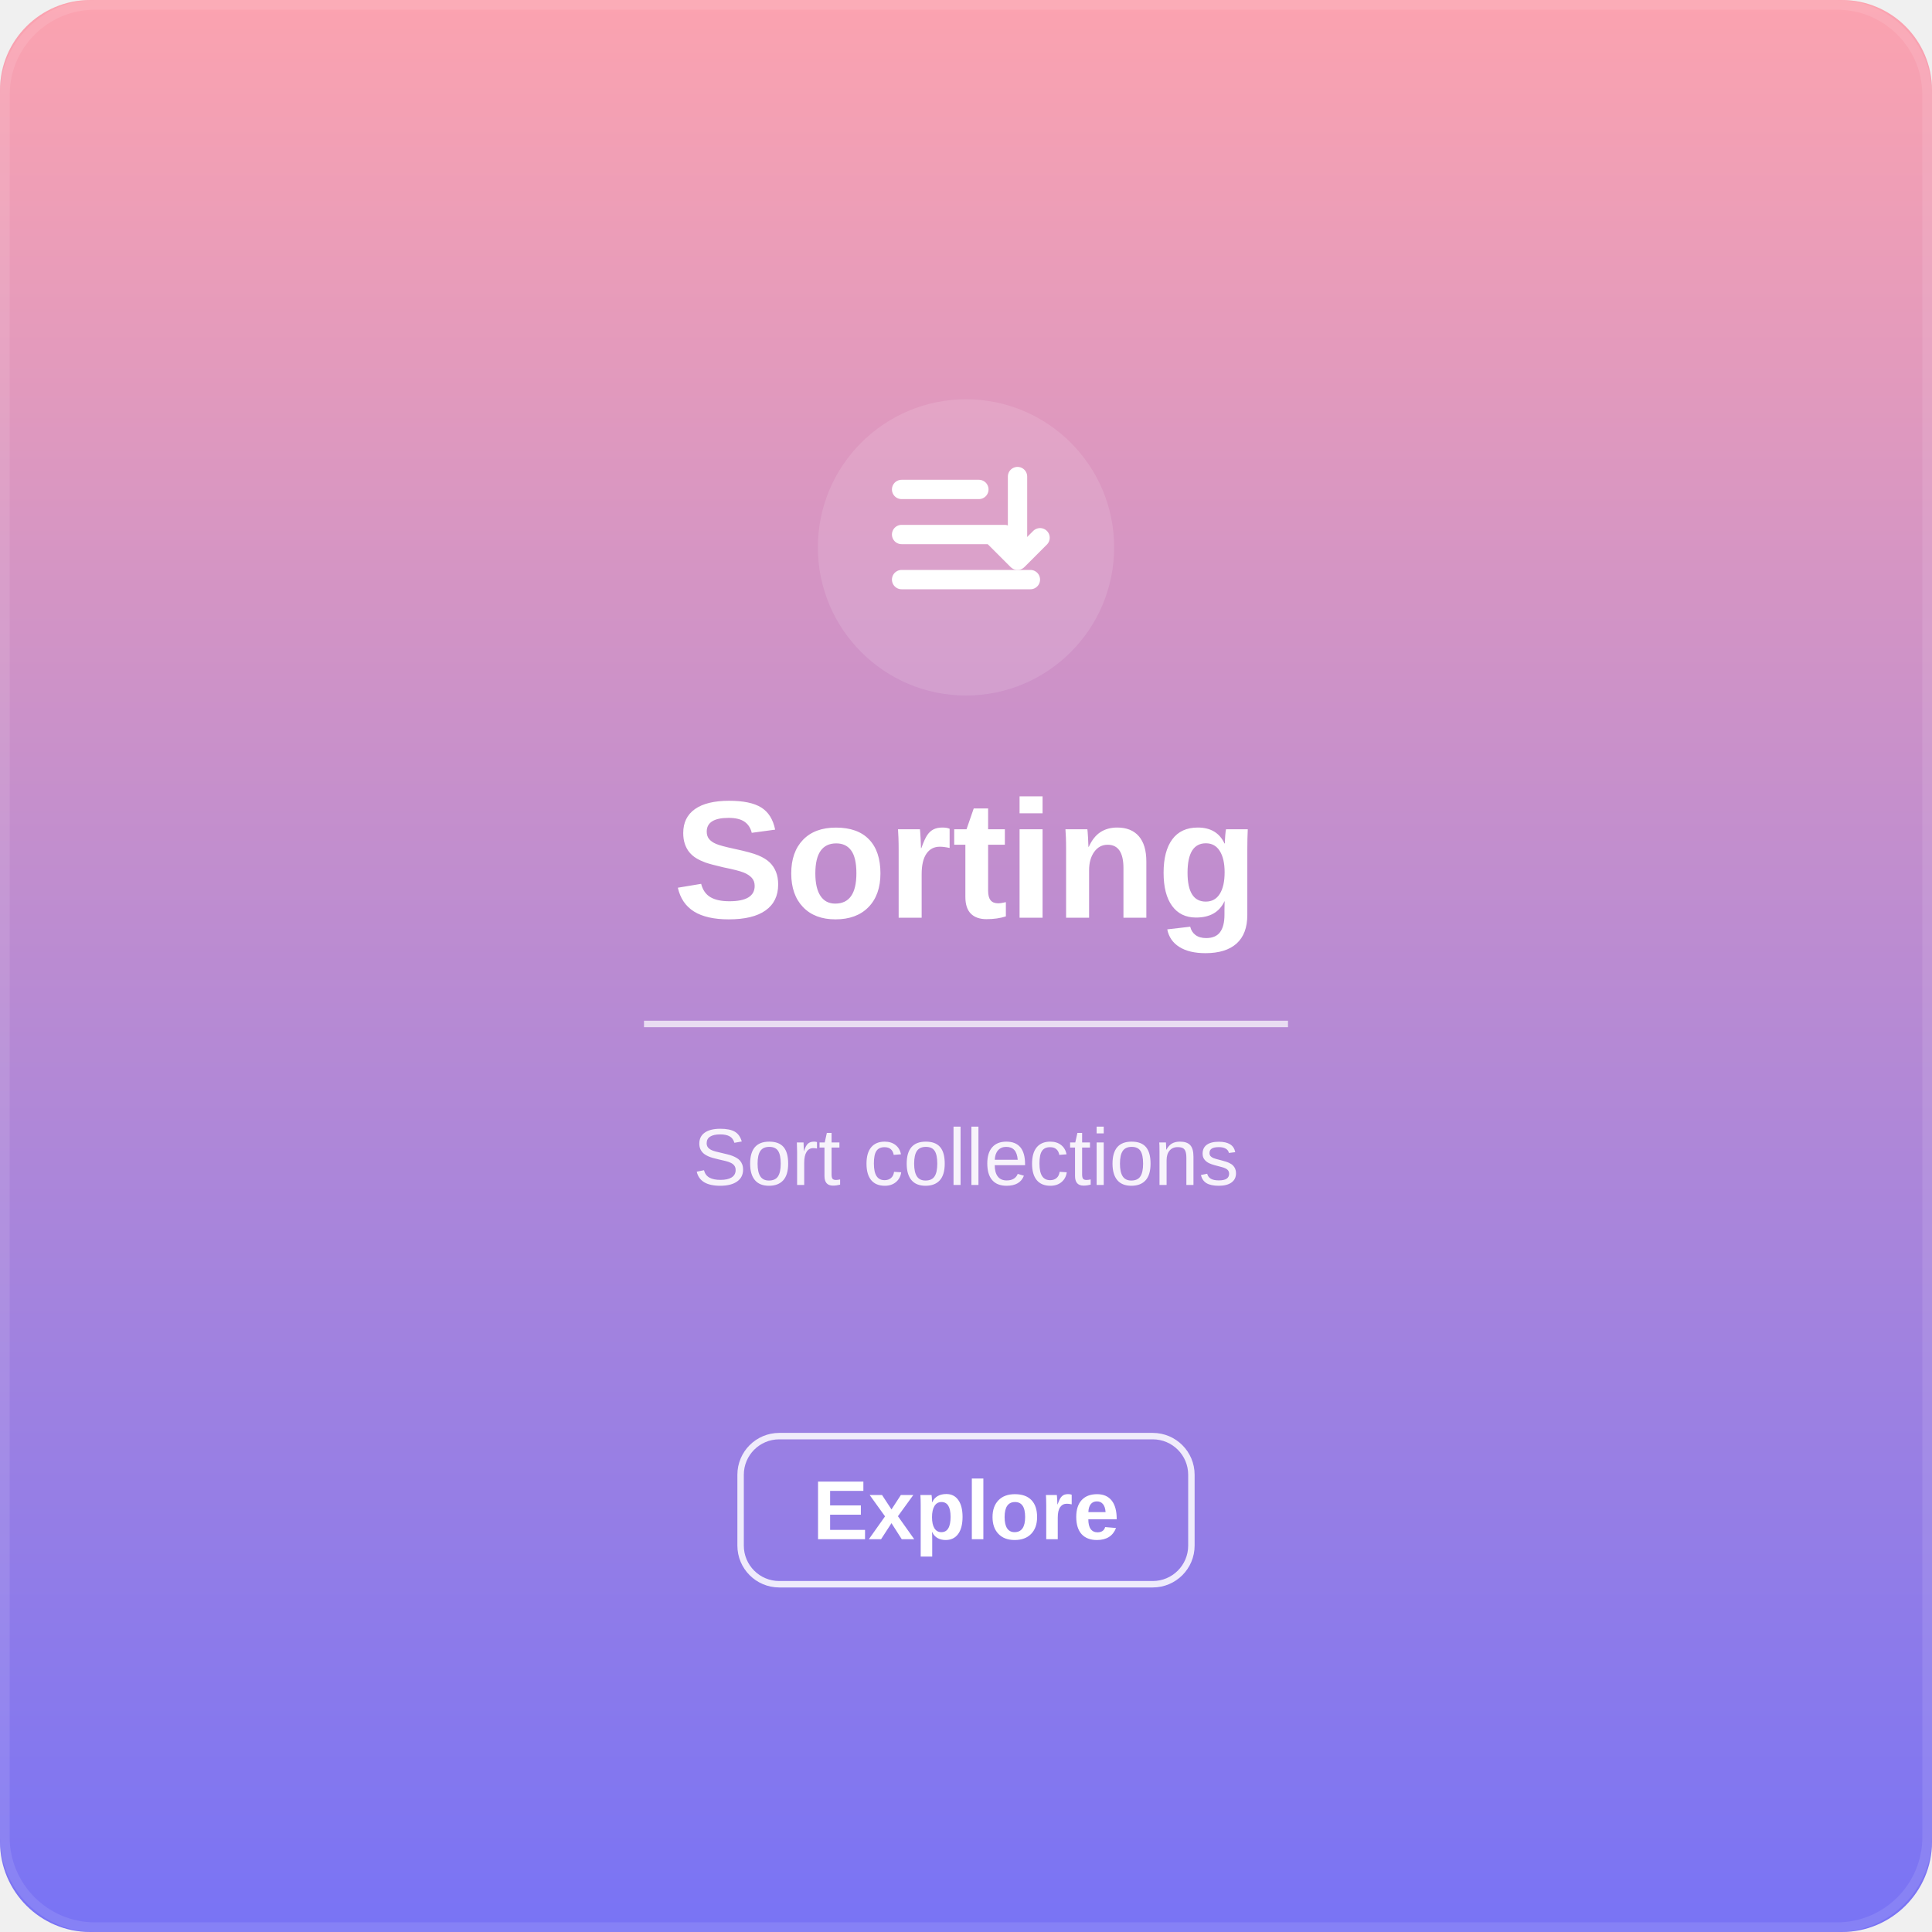
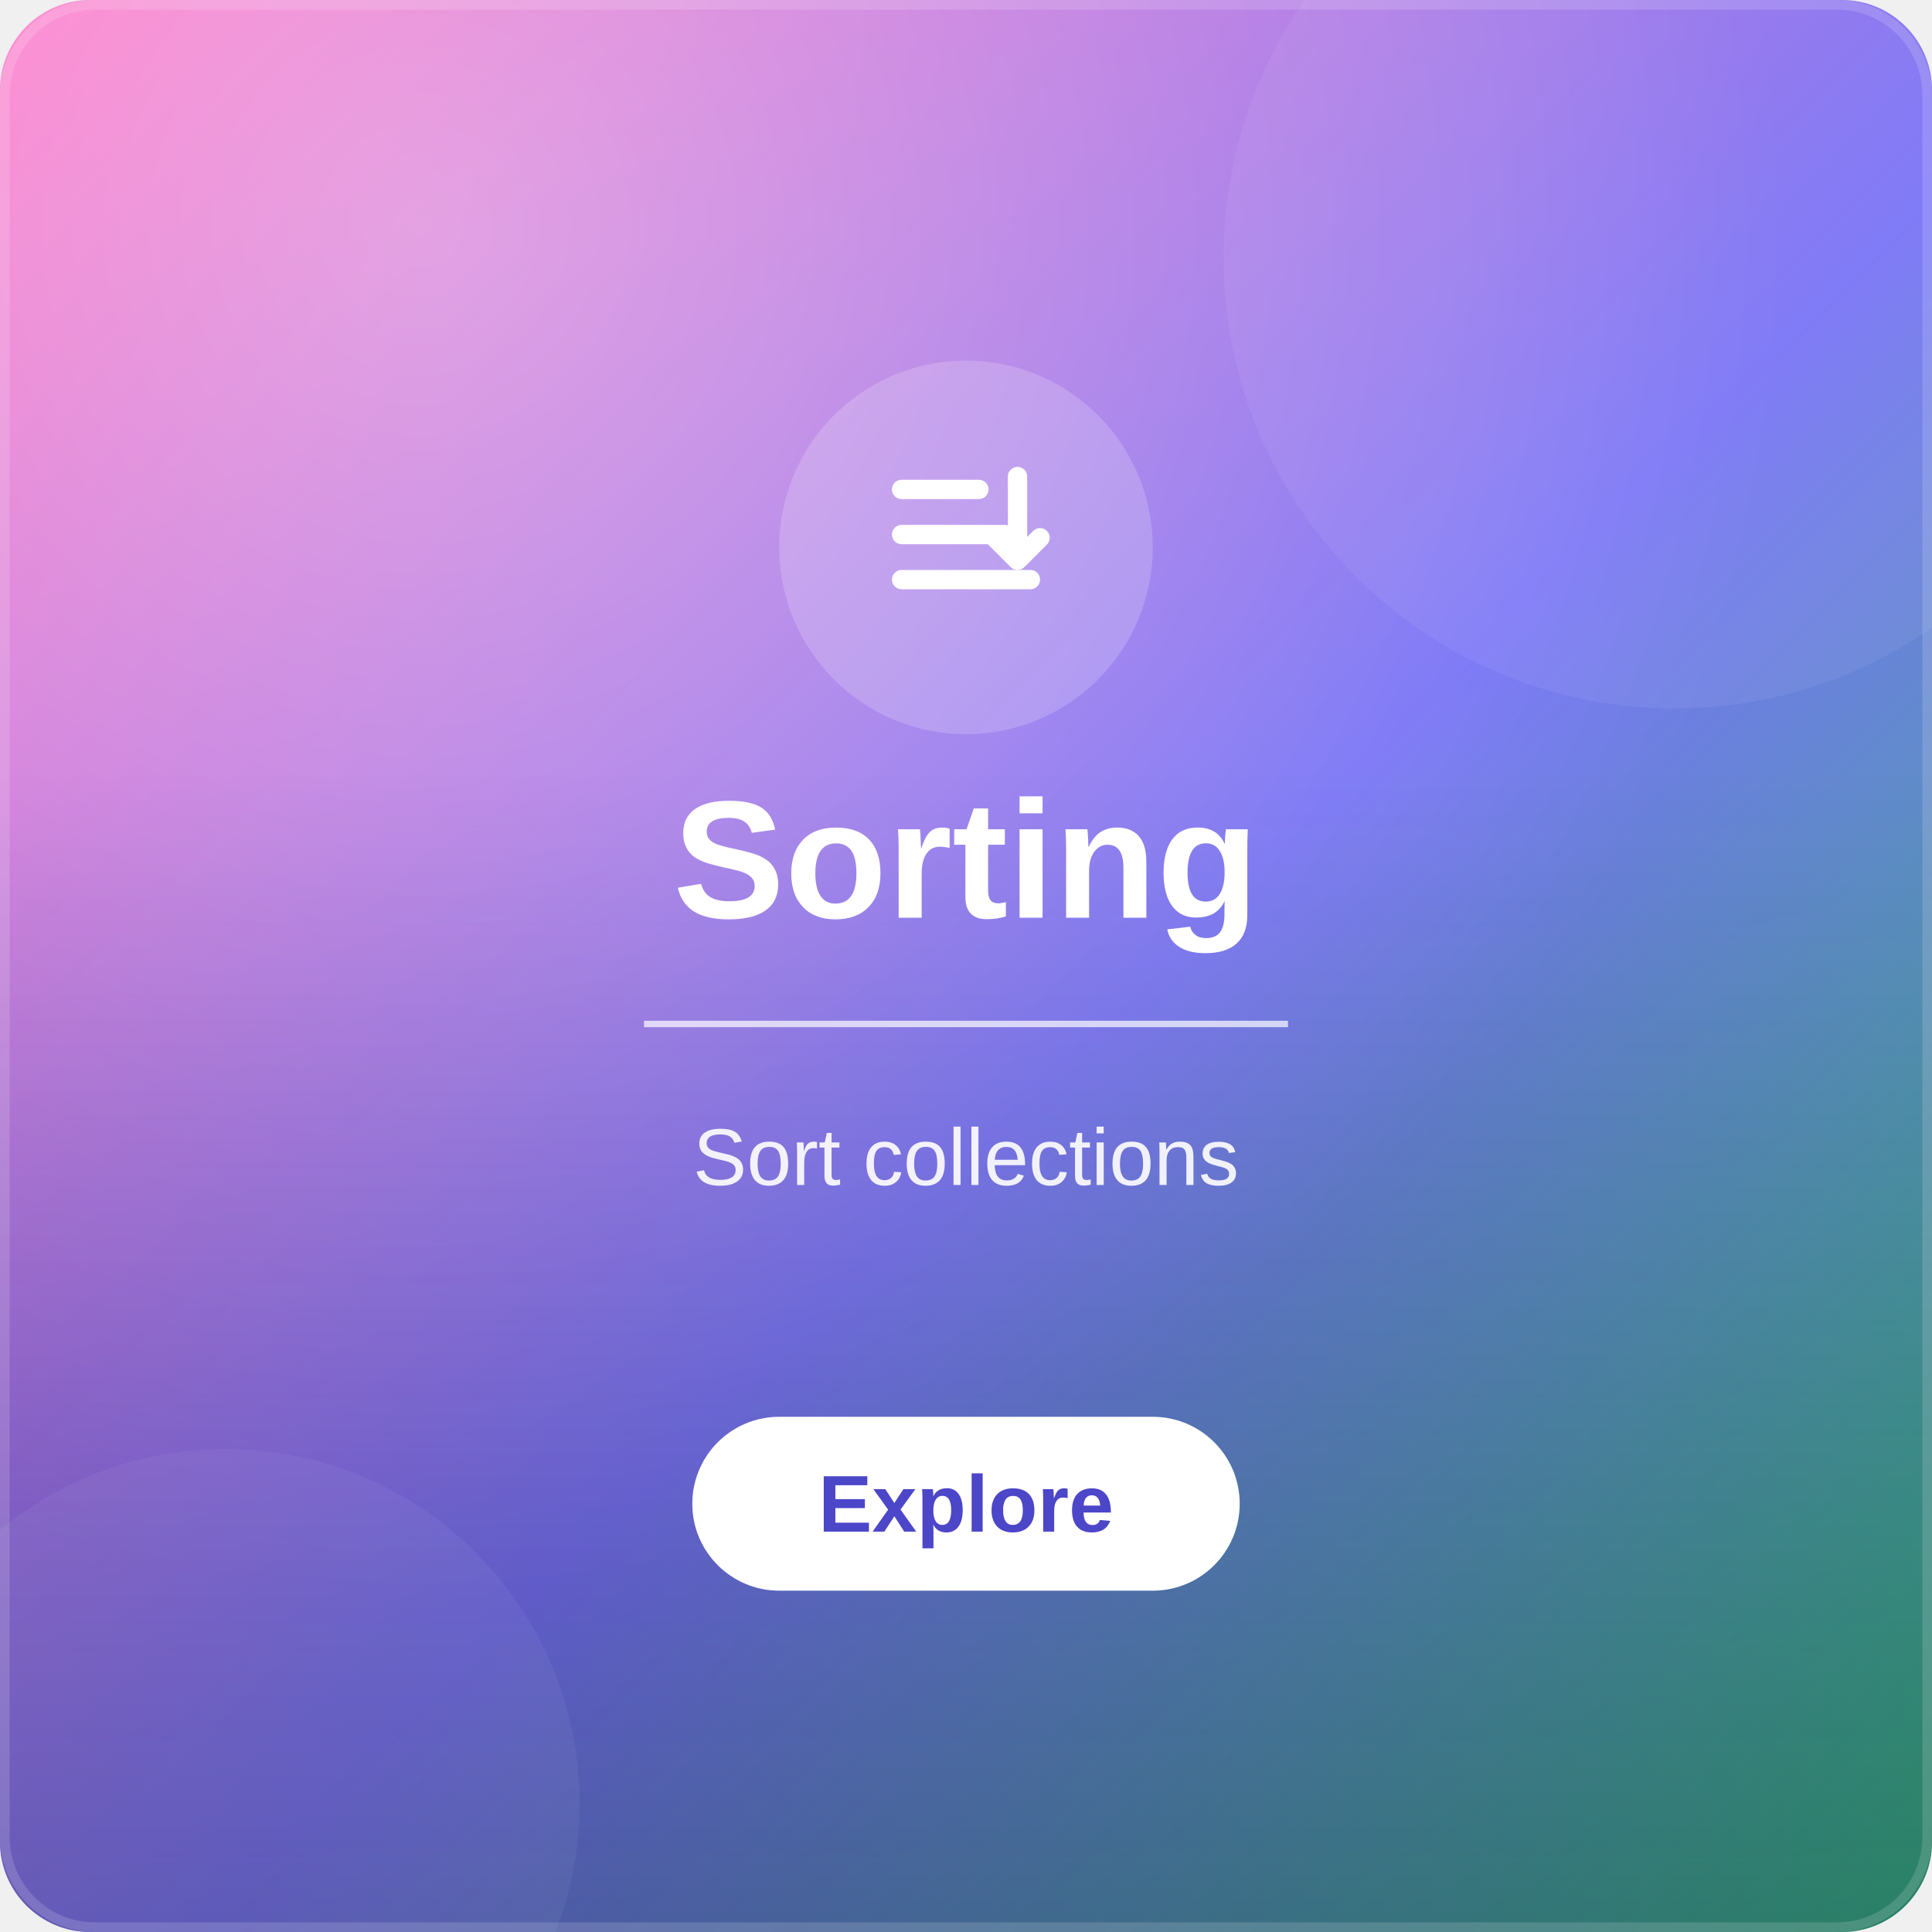
<svg xmlns="http://www.w3.org/2000/svg" width="600" height="600" viewBox="0 0 600 600">
  <defs>
-     <linearGradient id="bgGradient" x1="0%" y1="0%" x2="0%" y2="100%">
-       <stop offset="0%" stop-color="#FCA3AF" />
-       <stop offset="100%" stop-color="#7873f5" />
+     <linearGradient id="bgGradient" x1="0%" y1="0%" x2="100%" y2="100%">
+       <stop offset="0%" stop-color="#ff6ec4" />
+       <stop offset="55%" stop-color="#7873f5" />
+       <stop offset="100%" stop-color="#2fbf71" />
+     </linearGradient>
+     <radialGradient id="bgGlow" cx="22%" cy="12%" r="70%">
+       <stop offset="0%" stop-color="#FFFFFF" stop-opacity="0.35" />
+       <stop offset="100%" stop-color="#FFFFFF" stop-opacity="0" />
+     </radialGradient>
+     <linearGradient id="bgScrim" x1="0" y1="0" x2="0" y2="1">
+       <stop offset="40%" stop-color="#1e1b4b" stop-opacity="0" />
+       <stop offset="100%" stop-color="#1e1b4b" stop-opacity="0.38" />
    </linearGradient>
    <clipPath id="cardClip">
      <rect x="0" y="0" width="600" height="600" rx="28" ry="28" />
    </clipPath>
  </defs>
  <g clip-path="url(#cardClip)">
-     <rect x="0" y="0" width="600" height="600" fill="url(#bgGradient)" />
-     <circle cx="300" cy="170" r="46" fill="#FFFFFF" opacity="0.12" />
+     <g class="card-bg">
+       <rect width="600" height="600" fill="url(#bgGradient)" />
+       <rect width="600" height="600" fill="url(#bgGlow)" />
+       <rect width="600" height="600" fill="url(#bgScrim)" />
+       <circle cx="520" cy="80" r="140" fill="#FFFFFF" opacity="0.06" />
+       <circle cx="70" cy="560" r="110" fill="#FFFFFF" opacity="0.05" />
+     </g>
+     <circle cx="300" cy="170" r="58" fill="#FFFFFF" opacity="0.18" />
    <g transform="translate(300,170)">
      <g fill="none" stroke="#FFFFFF" stroke-width="6" stroke-linecap="round" stroke-linejoin="round">
        <line x1="-20" y1="-18" x2="4" y2="-18" />
        <line x1="-20" y1="-4" x2="12" y2="-4" />
        <line x1="-20" y1="10" x2="20" y2="10" />
        <path d="M16 -22 v20" />
        <path d="M9 -3 l7 7 l7 -7" />
      </g>
    </g>
    <text x="300" y="285" text-anchor="middle" font-family="Arial, Helvetica, sans-serif" font-weight="800" font-size="52" fill="#FFFFFF">Sorting</text>
    <line x1="200" y1="318" x2="400" y2="318" stroke="#FFFFFF" stroke-width="2" opacity="0.7" />
    <text x="300" y="368" text-anchor="middle" font-family="Arial, Helvetica, sans-serif" font-weight="400" font-size="25" fill="#FFFFFF" opacity="0.9">Sort collections</text>
-     <rect x="230" y="446" width="140" height="46" rx="12" ry="12" fill="none" stroke="#FFFFFF" stroke-width="2" opacity="0.85" />
-     <text x="300" y="469" text-anchor="middle" dominant-baseline="central" font-family="Arial, Helvetica, sans-serif" font-weight="700" font-size="26" fill="#FFFFFF">Explore</text>
+     <rect x="215" y="440" width="170" height="54" rx="27" ry="27" fill="#FFFFFF" />
+     <text x="300" y="467" text-anchor="middle" dominant-baseline="central" font-family="Arial, Helvetica, sans-serif" font-weight="700" font-size="25" fill="#4c46c9">Explore</text>
  </g>
-   <rect x="1.5" y="1.5" width="597" height="597" rx="28" ry="28" fill="none" stroke="#FFFFFF" stroke-opacity="0.1" stroke-width="3" />
+   <rect x="1.5" y="1.5" width="597" height="597" rx="28" ry="28" fill="none" stroke="#FFFFFF" stroke-opacity="0.15" stroke-width="3" />
</svg>
